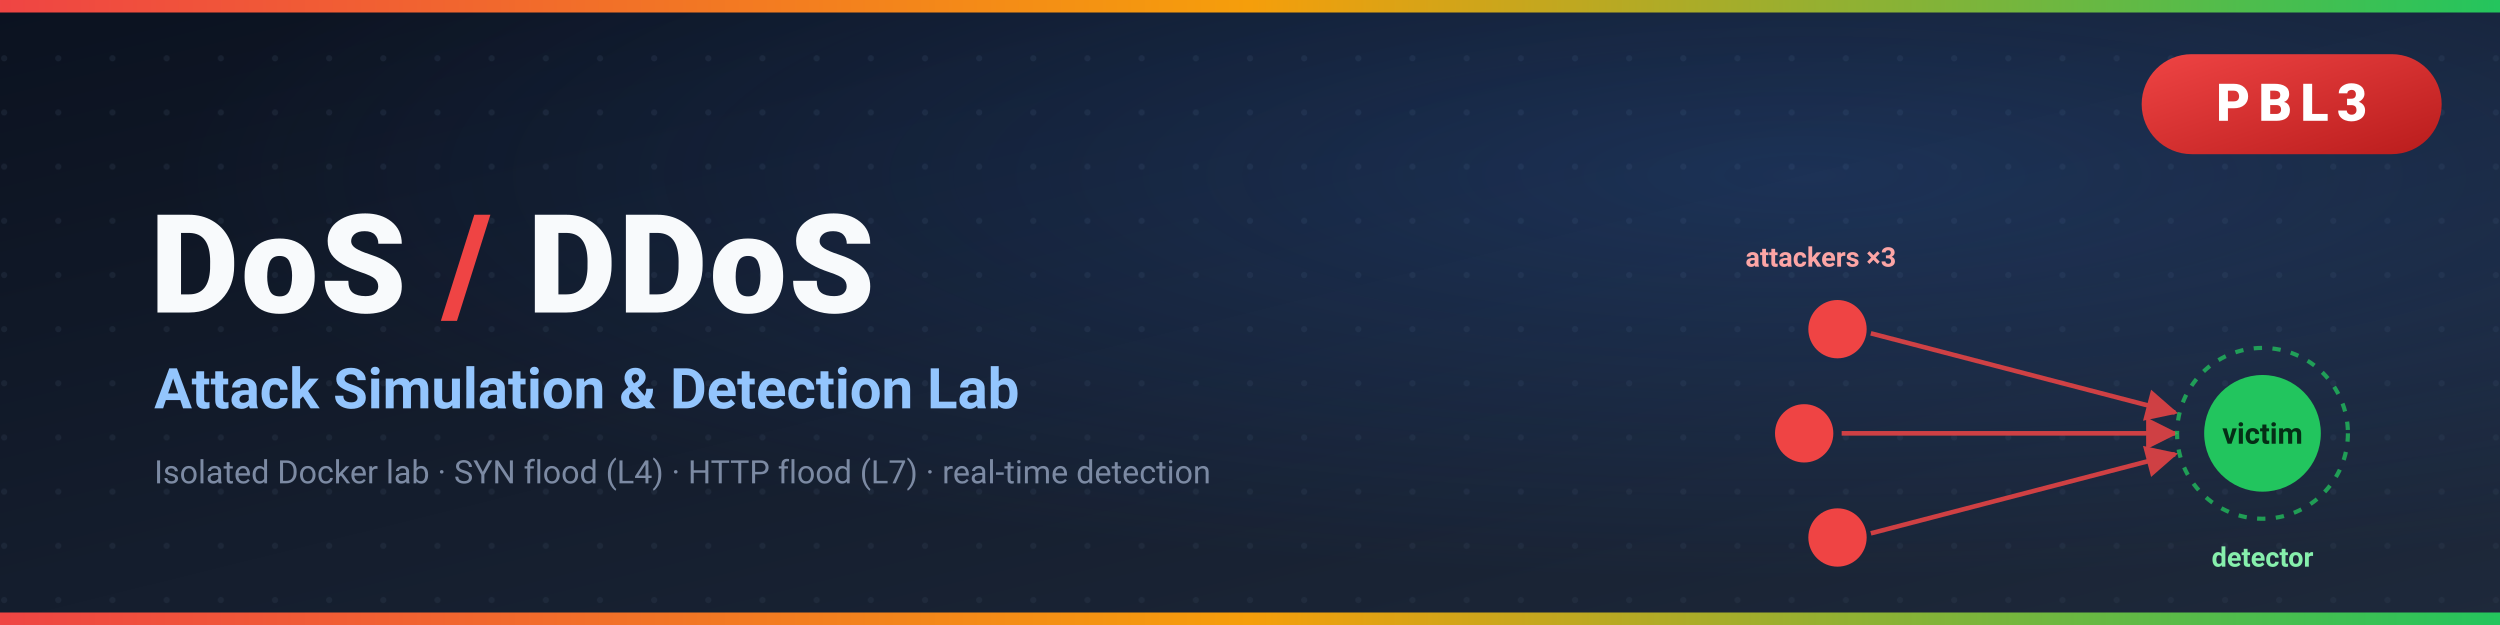
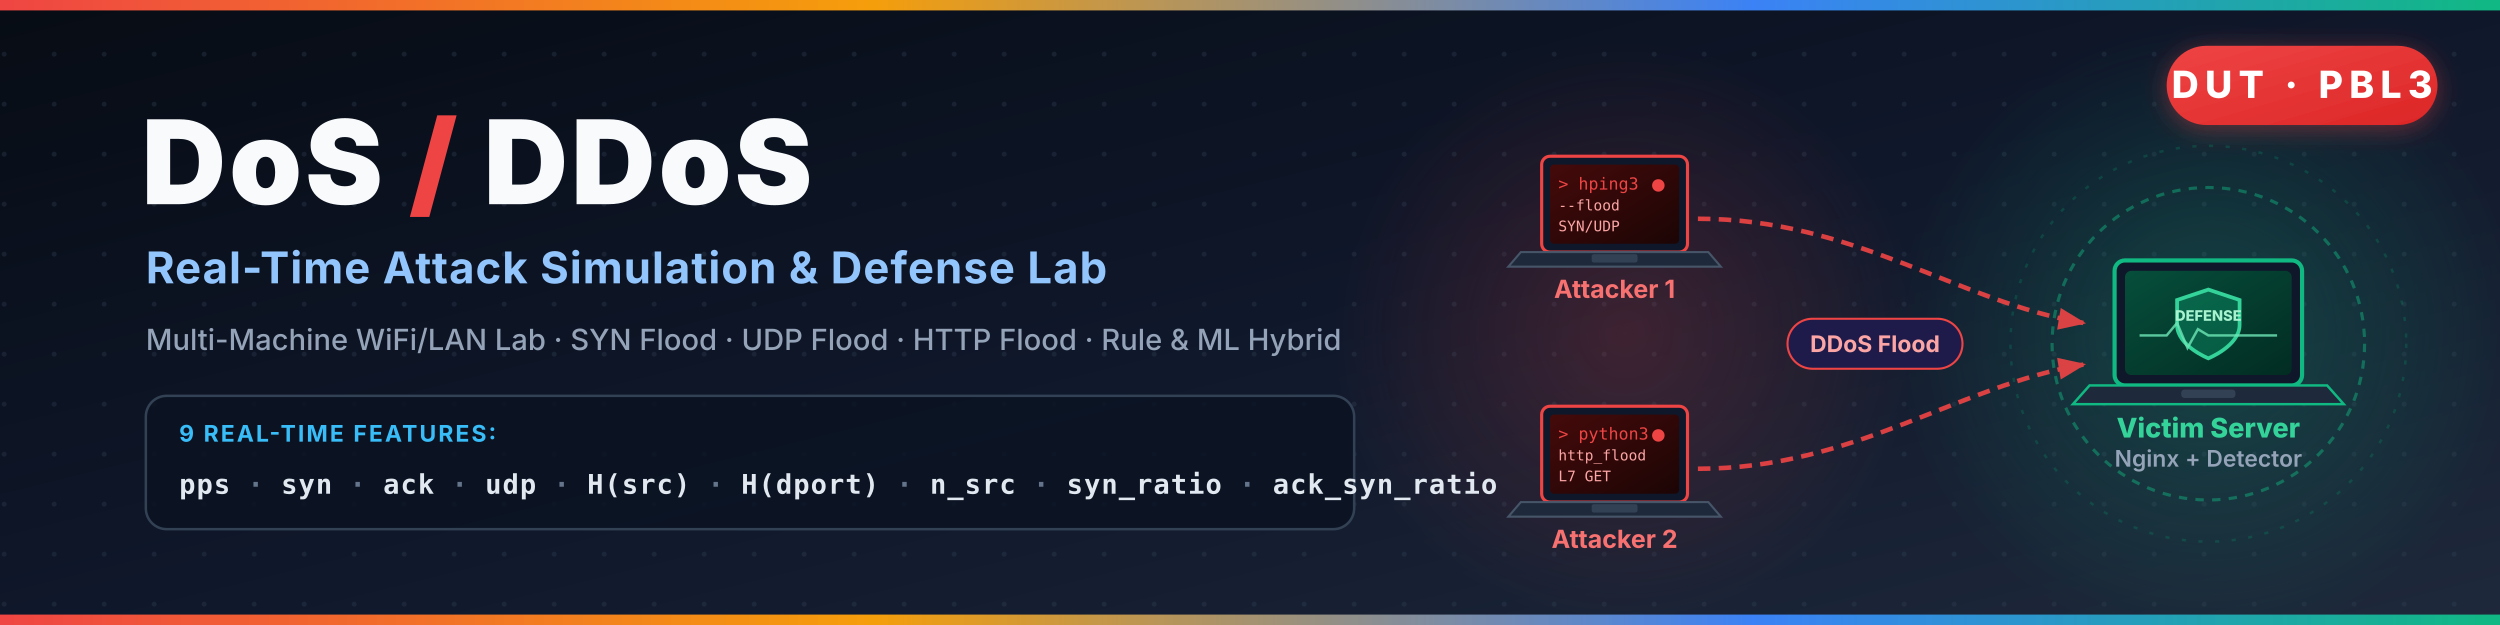
- <svg xmlns="http://www.w3.org/2000/svg" width="1200" height="300" viewBox="0 0 1200 300" role="img" aria-label="DoS/DDoS Attack Simulation and Detection Lab - PBL3">
+ <svg xmlns="http://www.w3.org/2000/svg" width="1200" height="300" viewBox="0 0 1200 300" role="img" aria-label="DoS/DDoS Attack Simulation and Real-time Defense Lab - PBL3">
  <defs>
    <linearGradient id="bg" x1="0" y1="0" x2="1" y2="1">
-       <stop offset="0" stop-color="#0b1220" />
-       <stop offset="1" stop-color="#1e293b" />
+       <stop offset="0%" stop-color="#070c14" />
+       <stop offset="50%" stop-color="#0f172a" />
+       <stop offset="100%" stop-color="#1e293b" />
    </linearGradient>
-     <radialGradient id="glow" cx="0.72" cy="0.28" r="0.65">
-       <stop offset="0" stop-color="#3b82f6" stop-opacity="0.20" />
-       <stop offset="1" stop-color="#3b82f6" stop-opacity="0" />
+     <radialGradient id="glow-victim" cx="50%" cy="50%" r="50%">
+       <stop offset="0%" stop-color="#10b981" stop-opacity="0.25" />
+       <stop offset="100%" stop-color="#10b981" stop-opacity="0" />
    </radialGradient>
-     <linearGradient id="badge" x1="0" y1="0" x2="1" y2="1">
-       <stop offset="0" stop-color="#ef4444" />
-       <stop offset="1" stop-color="#b91c1c" />
+     <radialGradient id="glow-attack" cx="50%" cy="50%" r="50%">
+       <stop offset="0%" stop-color="#ef4444" stop-opacity="0.20" />
+       <stop offset="100%" stop-color="#ef4444" stop-opacity="0" />
+     </radialGradient>
+     <linearGradient id="badge-pbl3" x1="0" y1="0" x2="1" y2="1">
+       <stop offset="0%" stop-color="#ef4444" />
+       <stop offset="100%" stop-color="#dc2626" />
    </linearGradient>
-     <linearGradient id="bar" x1="0" y1="0" x2="1" y2="0">
-       <stop offset="0" stop-color="#ef4444" />
-       <stop offset="0.5" stop-color="#f59e0b" />
-       <stop offset="1" stop-color="#22c55e" />
+     <linearGradient id="bar-gradient" x1="0" y1="0" x2="1" y2="0">
+       <stop offset="0%" stop-color="#ef4444" />
+       <stop offset="35%" stop-color="#f59e0b" />
+       <stop offset="70%" stop-color="#3b82f6" />
+       <stop offset="100%" stop-color="#10b981" />
    </linearGradient>
-     <pattern id="dots" width="26" height="26" patternUnits="userSpaceOnUse">
-       <circle cx="2" cy="2" r="1.5" fill="#334155" fill-opacity="0.30" />
+     <linearGradient id="laptop-screen-victim" x1="0" y1="0" x2="1" y2="1">
+       <stop offset="0%" stop-color="#064e3b" />
+       <stop offset="100%" stop-color="#022c22" />
+     </linearGradient>
+     <linearGradient id="laptop-screen-att" x1="0" y1="0" x2="1" y2="1">
+       <stop offset="0%" stop-color="#450a0a" />
+       <stop offset="100%" stop-color="#1c0505" />
+     </linearGradient>
+     <pattern id="dot-grid" width="24" height="24" patternUnits="userSpaceOnUse">
+       <circle cx="2" cy="2" r="1.2" fill="#334155" fill-opacity="0.35" />
    </pattern>
-     <marker id="arrow" viewBox="0 0 10 10" refX="9" refY="5" markerWidth="7" markerHeight="7" orient="auto-start-reverse">
-       <path d="M0,0 L10,5 L0,10 z" fill="#ef4444" />
+     <marker id="arrow-red" viewBox="0 0 10 10" refX="9" refY="5" markerWidth="6" markerHeight="6" orient="auto-start-reverse">
+       <path d="M 0 1 L 10 5 L 0 9 z" fill="#ef4444" />
    </marker>
  </defs>
  <rect width="1200" height="300" fill="url(#bg)" />
-   <rect width="1200" height="300" fill="url(#dots)" />
-   <rect width="1200" height="300" fill="url(#glow)" />
-   <rect x="0" y="0" width="1200" height="6" fill="url(#bar)" />
-   <rect x="0" y="294" width="1200" height="6" fill="url(#bar)" />
-   <text x="72" y="150" font-family="'Segoe UI', Roboto, Helvetica, Arial, sans-serif" font-size="66" font-weight="800" fill="#f8fafc" letter-spacing="1">DoS <tspan fill="#ef4444">/</tspan> DDoS</text>
-   <text x="74" y="196" font-family="'Segoe UI', Roboto, Helvetica, Arial, sans-serif" font-size="27" font-weight="600" fill="#93c5fd">Attack Simulation &amp; Detection Lab</text>
-   <text x="74" y="232" font-family="'Segoe UI', Roboto, Helvetica, Arial, sans-serif" font-size="15.5" fill="#7c8aa3">Isolated Docker lab · SYN flood (L4) · HTTP flood (L7) · real-time detection</text>
-   <rect x="1028" y="26" width="144" height="48" rx="24" fill="url(#badge)" />
-   <text x="1100" y="58" font-family="'Segoe UI', Roboto, Helvetica, Arial, sans-serif" font-size="25" font-weight="800" fill="#ffffff" text-anchor="middle" letter-spacing="4">PBL3</text>
-   <g stroke="#ef4444" stroke-width="2.2" opacity="0.85" marker-end="url(#arrow)" fill="none">
-     <path d="M898,160 L1044,198" />
-     <path d="M884,208 L1044,208" />
-     <path d="M898,256 L1044,218" />
+   <rect width="1200" height="300" fill="url(#dot-grid)" />
+   <circle cx="780" cy="160" r="140" fill="url(#glow-attack)" />
+   <circle cx="1060" cy="160" r="150" fill="url(#glow-victim)" />
+   <rect x="0" y="0" width="1200" height="5" fill="url(#bar-gradient)" />
+   <rect x="0" y="295" width="1200" height="5" fill="url(#bar-gradient)" />
+   <text x="68" y="98" font-family="'Inter', -apple-system, 'Segoe UI', Roboto, sans-serif" font-size="56" font-weight="900" fill="#f8fafc" letter-spacing="1.5">
+     DoS <tspan fill="#ef4444">/</tspan> DDoS
+   </text>
+   <text x="70" y="136" font-family="'Inter', -apple-system, 'Segoe UI', Roboto, sans-serif" font-size="21" font-weight="700" fill="#93c5fd" letter-spacing="0.5">
+     Real-Time Attack Simulation &amp; Defense Lab
+   </text>
+   <text x="70" y="168" font-family="'Inter', -apple-system, 'Segoe UI', Roboto, sans-serif" font-size="14" font-weight="500" fill="#94a3b8">
+     Multi-Machine WiFi/LAN Lab · SYN Flood · UDP Flood · HTTP Flood · Rule &amp; ML Hybrid
+   </text>
+   <g transform="translate(70, 190)">
+     <rect width="580" height="64" rx="10" fill="#0b1322" fill-opacity="0.85" stroke="#334155" stroke-width="1.2" />
+     <text x="16" y="22" font-family="'Inter', -apple-system, sans-serif" font-size="11" font-weight="700" fill="#38bdf8" letter-spacing="1">
+       9 REAL-TIME FEATURES:
+     </text>
+     <text x="16" y="47" font-family="'JetBrains Mono', Consolas, monospace" font-size="13" font-weight="600" fill="#e2e8f0" letter-spacing="0.5">
+       pps <tspan fill="#64748b">·</tspan>
+       syn <tspan fill="#64748b">·</tspan>
+       ack <tspan fill="#64748b">·</tspan>
+       udp <tspan fill="#64748b">·</tspan>
+       H(src) <tspan fill="#64748b">·</tspan>
+       H(dport) <tspan fill="#64748b">·</tspan>
+       n_src <tspan fill="#64748b">·</tspan>
+       syn_ratio <tspan fill="#64748b">·</tspan>
+       ack_syn_ratio
+     </text>
  </g>
-   <g fill="#ef4444">
-     <circle cx="882" cy="158" r="14" />
-     <circle cx="866" cy="208" r="14" />
-     <circle cx="882" cy="258" r="14" />
+   <g transform="translate(1040, 22)">
+     <rect width="130" height="38" rx="19" fill="url(#badge-pbl3)" filter="drop-shadow(0 2px 6px rgba(239, 68, 68, 0.4))" />
+     <text x="65" y="25" font-family="'Inter', -apple-system, sans-serif" font-size="18" font-weight="800" fill="#ffffff" text-anchor="middle" letter-spacing="3">DUT · PBL3</text>
  </g>
-   <circle cx="1086" cy="208" r="41" fill="none" stroke="#22c55e" stroke-width="2" stroke-dasharray="4 5" opacity="0.75" />
-   <circle cx="1086" cy="208" r="28" fill="#22c55e" />
-   <text x="1086" y="213" font-family="'Segoe UI', Roboto, Helvetica, Arial, sans-serif" font-size="14" font-weight="700" fill="#052e16" text-anchor="middle">victim</text>
-   <text x="874" y="128" font-family="'Segoe UI', Roboto, Helvetica, Arial, sans-serif" font-size="13" font-weight="600" fill="#fca5a5" text-anchor="middle">attackers ×3</text>
-   <text x="1086" y="272" font-family="'Segoe UI', Roboto, Helvetica, Arial, sans-serif" font-size="13" font-weight="600" fill="#86efac" text-anchor="middle">detector</text>
+   <circle cx="1060" cy="165" r="75" fill="none" stroke="#10b981" stroke-width="1.5" stroke-dasharray="4 4" opacity="0.45" />
+   <circle cx="1060" cy="165" r="95" fill="none" stroke="#059669" stroke-width="1.2" stroke-dasharray="2 6" opacity="0.25" />
+   <path d="M 815 105 C 890 105, 940 145, 1000 155" fill="none" stroke="#ef4444" stroke-width="2.2" stroke-dasharray="6 4" marker-end="url(#arrow-red)" opacity="0.9" />
+   <path d="M 815 225 C 890 225, 940 185, 1000 175" fill="none" stroke="#ef4444" stroke-width="2.2" stroke-dasharray="6 4" marker-end="url(#arrow-red)" opacity="0.9" />
+   <g transform="translate(900, 165)">
+     <rect x="-42" y="-12" width="84" height="24" rx="12" fill="#1e1b4b" stroke="#ef4444" stroke-width="1" />
+     <text x="0" y="4" font-family="'Inter', -apple-system, sans-serif" font-size="11" font-weight="700" fill="#fca5a5" text-anchor="middle">DDoS Flood</text>
+   </g>
+   <g transform="translate(740, 75)">
+     <rect x="0" y="0" width="70" height="46" rx="4" fill="#0f172a" stroke="#ef4444" stroke-width="1.5" />
+     <rect x="4" y="4" width="62" height="38" rx="2" fill="url(#laptop-screen-att)" />
+     <text x="8" y="16" font-family="monospace" font-size="8" fill="#ef4444">&gt; hping3</text>
+     <text x="8" y="26" font-family="monospace" font-size="7" fill="#fca5a5">--flood</text>
+     <text x="8" y="36" font-family="monospace" font-size="7" fill="#fca5a5">SYN/UDP</text>
+     <circle cx="56" cy="14" r="3" fill="#ef4444" />
+     <path d="M -10 46 L 80 46 L 86 53 L -16 53 Z" fill="#1e293b" stroke="#475569" stroke-width="1" />
+     <rect x="24" y="47" width="22" height="4" rx="1" fill="#334155" />
+     <text x="35" y="68" font-family="'Inter', -apple-system, sans-serif" font-size="12" font-weight="700" fill="#f87171" text-anchor="middle">
+       Attacker 1
+     </text>
+   </g>
+   <g transform="translate(740, 195)">
+     <rect x="0" y="0" width="70" height="46" rx="4" fill="#0f172a" stroke="#ef4444" stroke-width="1.5" />
+     <rect x="4" y="4" width="62" height="38" rx="2" fill="url(#laptop-screen-att)" />
+     <text x="8" y="16" font-family="monospace" font-size="8" fill="#ef4444">&gt; python3</text>
+     <text x="8" y="26" font-family="monospace" font-size="7" fill="#fca5a5">http_flood</text>
+     <text x="8" y="36" font-family="monospace" font-size="7" fill="#fca5a5">L7 GET</text>
+     <circle cx="56" cy="14" r="3" fill="#ef4444" />
+     <path d="M -10 46 L 80 46 L 86 53 L -16 53 Z" fill="#1e293b" stroke="#475569" stroke-width="1" />
+     <rect x="24" y="47" width="22" height="4" rx="1" fill="#334155" />
+     <text x="35" y="68" font-family="'Inter', -apple-system, sans-serif" font-size="12" font-weight="700" fill="#f87171" text-anchor="middle">
+       Attacker 2
+     </text>
+   </g>
+   <g transform="translate(1015, 125)">
+     <rect x="0" y="0" width="90" height="60" rx="5" fill="#0f172a" stroke="#10b981" stroke-width="2" />
+     <rect x="5" y="5" width="80" height="50" rx="3" fill="url(#laptop-screen-victim)" />
+     <path d="M 45 14 L 60 19 L 60 31 C 60 41 45 47 45 47 C 45 47 30 41 30 31 L 30 19 Z" fill="#10b981" fill-opacity="0.3" stroke="#34d399" stroke-width="1.8" />
+     <path d="M 12 36 L 25 36 L 30 30 L 35 42 L 40 33 L 45 36 L 78 36" fill="none" stroke="#6ee7b7" stroke-width="1.2" opacity="0.8" />
+     <text x="45" y="29" font-family="'Inter', sans-serif" font-size="7" font-weight="800" fill="#a7f3d0" text-anchor="middle">DEFENSE</text>
+     <path d="M -12 60 L 102 60 L 110 69 L -20 69 Z" fill="#1e293b" stroke="#10b981" stroke-width="1.2" />
+     <rect x="32" y="62" width="26" height="4" rx="1.5" fill="#334155" />
+     <text x="45" y="85" font-family="'Inter', -apple-system, sans-serif" font-size="13" font-weight="800" fill="#34d399" text-anchor="middle">
+       Victim Server
+     </text>
+     <text x="45" y="99" font-family="'Inter', -apple-system, sans-serif" font-size="11" font-weight="600" fill="#94a3b8" text-anchor="middle">
+       Nginx + Detector
+     </text>
+   </g>
</svg>
